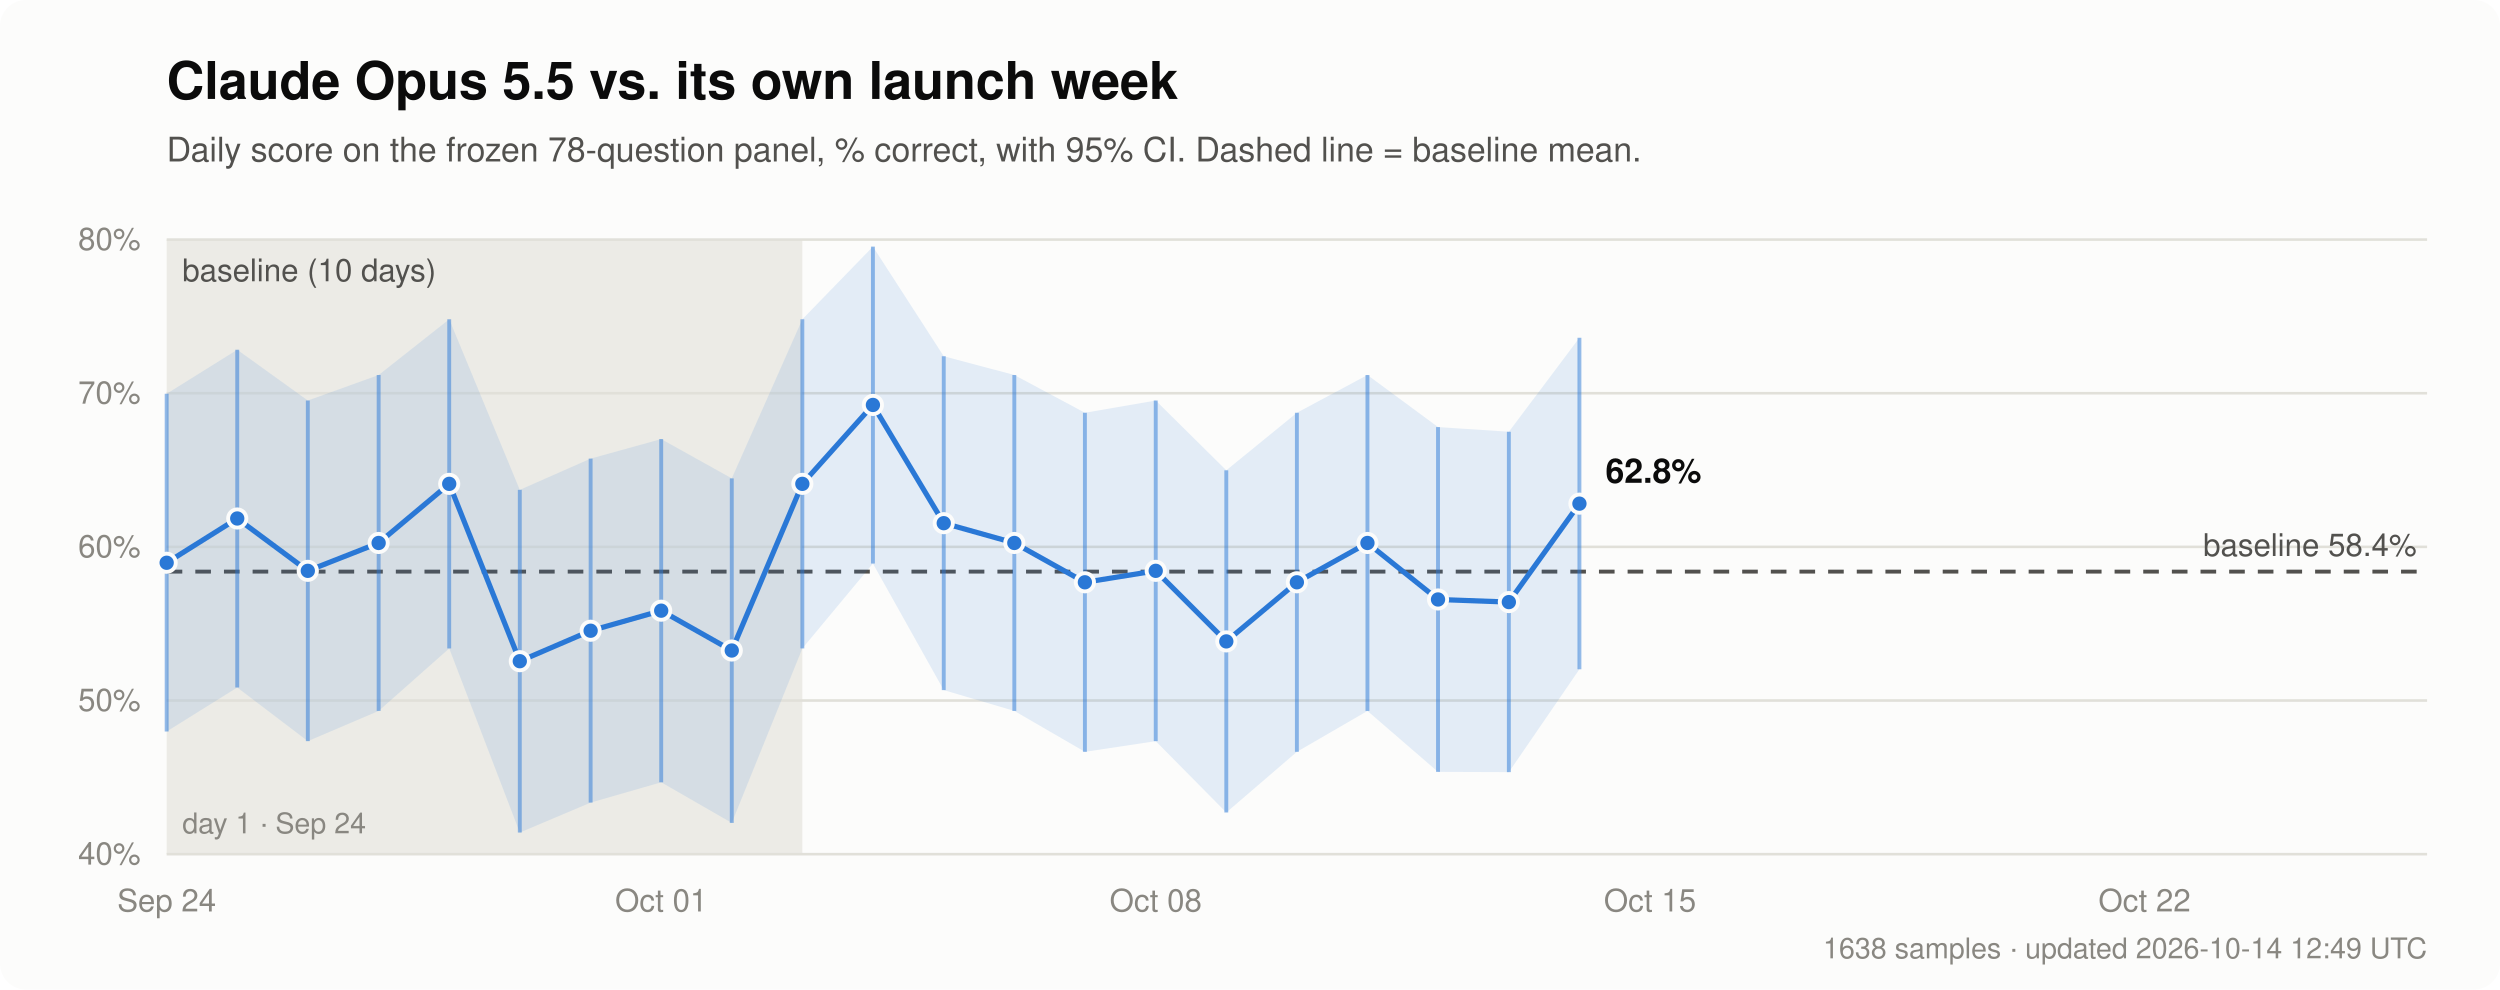
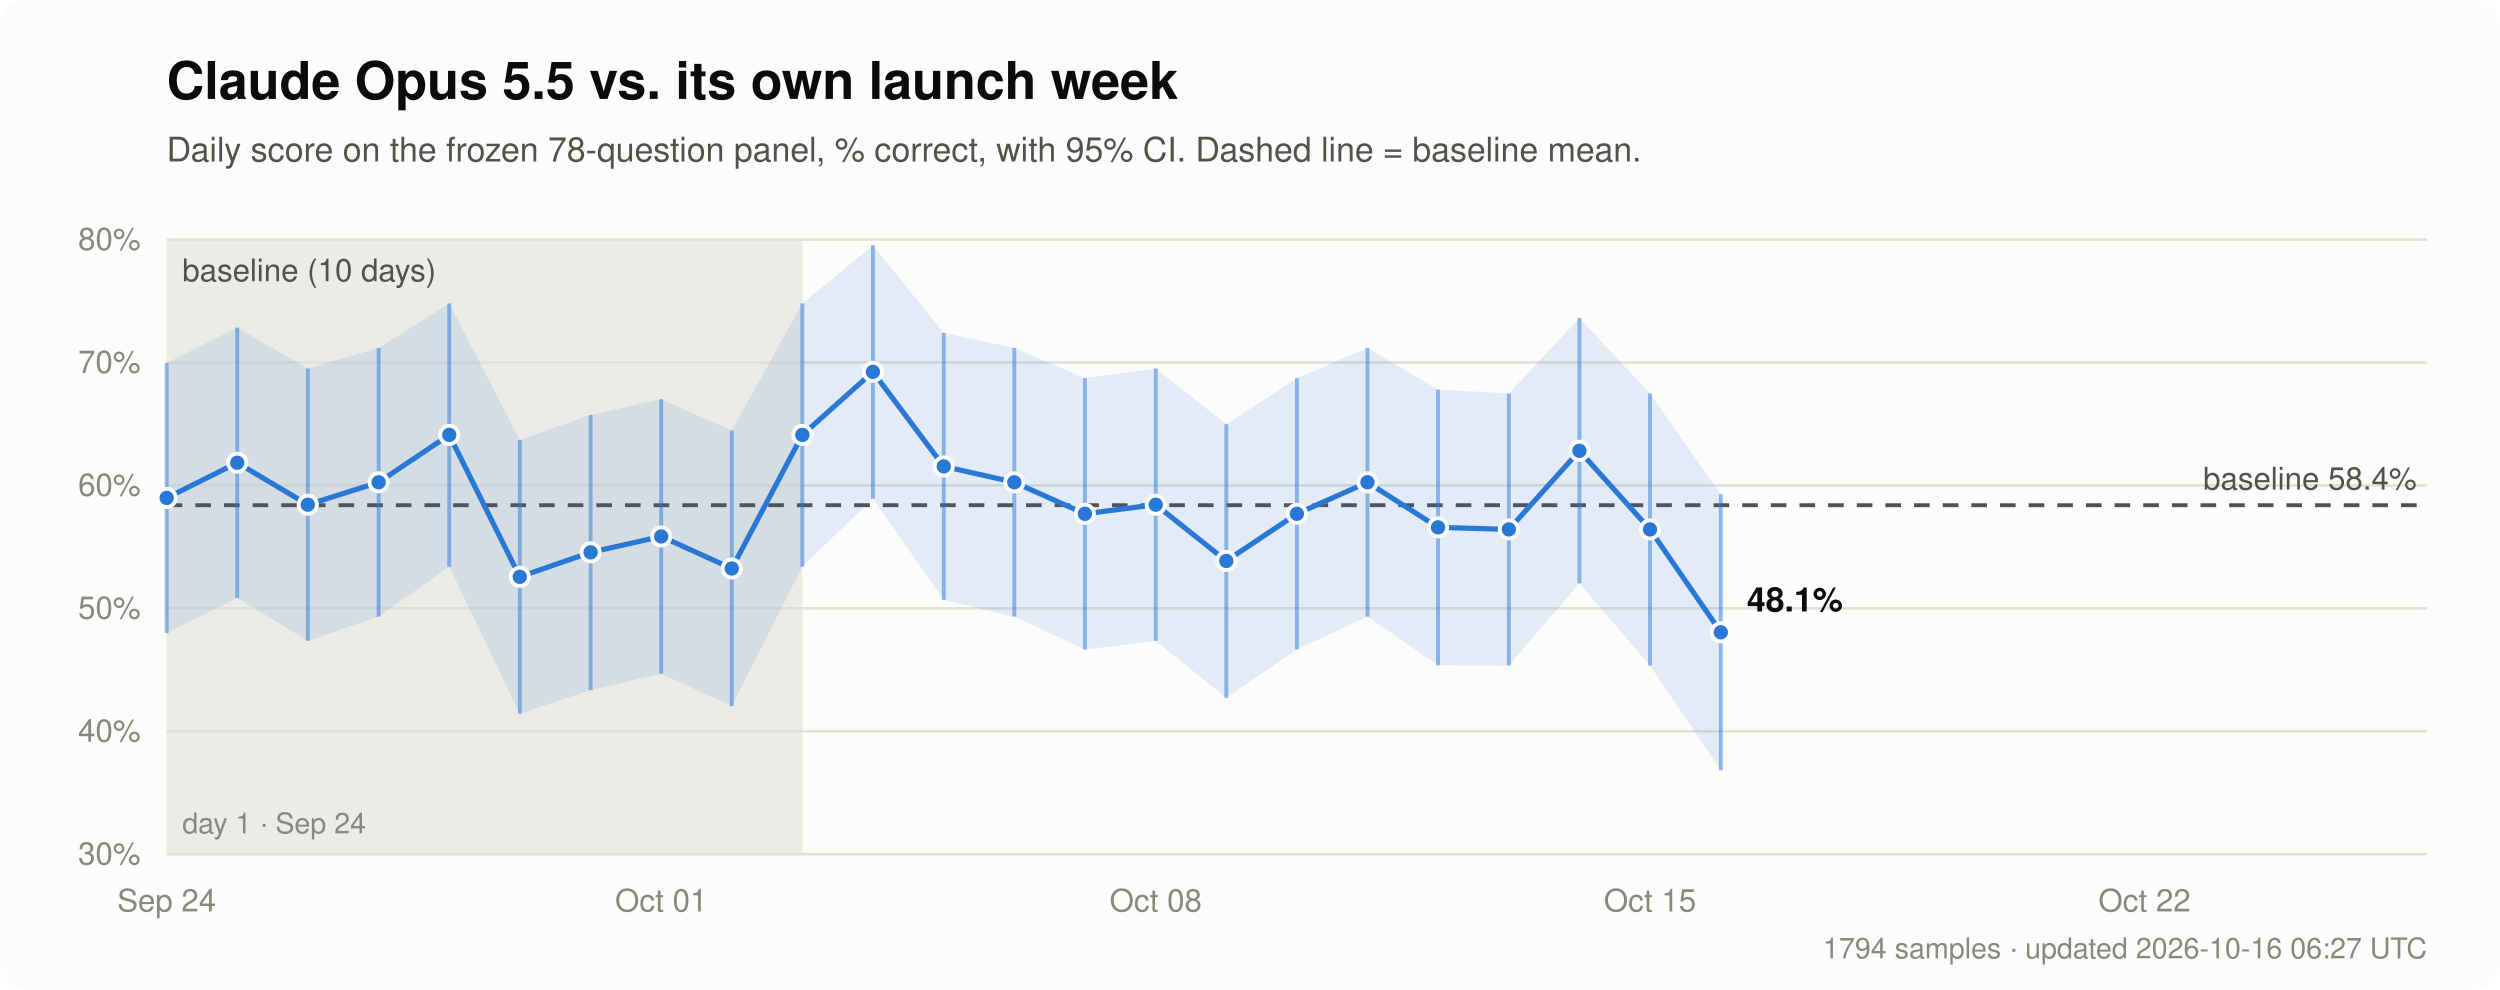
<svg xmlns="http://www.w3.org/2000/svg" width="960" height="380" viewBox="0 0 960 380" font-family="-apple-system, Segoe UI, Helvetica, Arial, sans-serif" role="img" aria-labelledby="t d">
  <rect width="960" height="380" rx="10" fill="#fcfcfb" />
  <text x="64" y="38" fill="#0b0b0b" font-size="20" font-weight="600">Claude Opus 5.5 vs. its own launch week</text>
  <text x="64" y="62" fill="#52514e" font-size="13">Daily score on the frozen 78-question panel, % correct, with 95% CI. Dashed line = baseline mean.</text>
  <line x1="64" y1="328.0" x2="932" y2="328.0" stroke="#e1e0d9" stroke-width="1" />
-   <text x="54" y="332.0" text-anchor="end" fill="#898781" font-size="12">40%</text>
-   <line x1="64" y1="269.0" x2="932" y2="269.0" stroke="#e1e0d9" stroke-width="1" />
-   <text x="54" y="273.0" text-anchor="end" fill="#898781" font-size="12">50%</text>
-   <line x1="64" y1="210.0" x2="932" y2="210.0" stroke="#e1e0d9" stroke-width="1" />
-   <text x="54" y="214.0" text-anchor="end" fill="#898781" font-size="12">60%</text>
-   <line x1="64" y1="151.0" x2="932" y2="151.0" stroke="#e1e0d9" stroke-width="1" />
-   <text x="54" y="155.0" text-anchor="end" fill="#898781" font-size="12">70%</text>
+   <text x="54" y="332.0" text-anchor="end" fill="#898781" font-size="12">30%</text>
+   <line x1="64" y1="280.8" x2="932" y2="280.8" stroke="#e1e0d9" stroke-width="1" />
+   <text x="54" y="284.8" text-anchor="end" fill="#898781" font-size="12">40%</text>
+   <line x1="64" y1="233.6" x2="932" y2="233.6" stroke="#e1e0d9" stroke-width="1" />
+   <text x="54" y="237.6" text-anchor="end" fill="#898781" font-size="12">50%</text>
+   <line x1="64" y1="186.4" x2="932" y2="186.4" stroke="#e1e0d9" stroke-width="1" />
+   <text x="54" y="190.4" text-anchor="end" fill="#898781" font-size="12">60%</text>
+   <line x1="64" y1="139.2" x2="932" y2="139.2" stroke="#e1e0d9" stroke-width="1" />
+   <text x="54" y="143.2" text-anchor="end" fill="#898781" font-size="12">70%</text>
  <line x1="64" y1="92.0" x2="932" y2="92.0" stroke="#e1e0d9" stroke-width="1" />
  <text x="54" y="96.0" text-anchor="end" fill="#898781" font-size="12">80%</text>
  <rect x="64.0" y="92" width="244.1" height="236" fill="#e1e0d9" opacity="0.6" />
  <text x="70.0" y="108" fill="#52514e" font-size="12">baseline (10 days)</text>
  <text x="70.0" y="320" fill="#898781" font-size="11">day 1 · Sep 24</text>
  <text x="64.0" y="350" text-anchor="middle" fill="#898781" font-size="12">Sep 24</text>
  <text x="253.9" y="350" text-anchor="middle" fill="#898781" font-size="12">Oct 01</text>
  <text x="443.8" y="350" text-anchor="middle" fill="#898781" font-size="12">Oct 08</text>
  <text x="633.6" y="350" text-anchor="middle" fill="#898781" font-size="12">Oct 15</text>
  <text x="823.5" y="350" text-anchor="middle" fill="#898781" font-size="12">Oct 22</text>
-   <line x1="64" y1="219.5" x2="932" y2="219.5" stroke="#52514e" stroke-width="1.5" stroke-dasharray="6 5" />
-   <text x="928" y="213.5" text-anchor="end" fill="#52514e" font-size="12">baseline 58.4%</text>
-   <path d="M64.0,151.2 L91.1,134.3 L118.2,153.8 L145.4,144.0 L172.5,122.6 L199.6,188.1 L226.8,176.1 L253.9,168.6 L281.0,183.7 L308.1,122.6 L335.2,94.7 L362.4,136.8 L389.5,144.0 L416.6,158.5 L443.8,153.8 L470.9,180.6 L498.0,158.5 L525.1,144.0 L552.2,164.0 L579.4,165.8 L606.5,129.7 L606.5,257.0 L579.4,296.5 L552.2,296.4 L525.1,273.0 L498.0,288.7 L470.9,312.0 L443.8,284.6 L416.6,288.7 L389.5,273.0 L362.4,265.0 L335.2,216.4 L308.1,249.0 L281.0,316.0 L253.9,300.4 L226.8,308.2 L199.6,319.7 L172.5,249.0 L145.4,273.0 L118.2,284.6 L91.1,264.0 L64.0,280.9 Z" fill="#2a78d6" opacity="0.12" />
-   <path d="M64.0,216.1 L91.1,199.1 L118.2,219.2 L145.4,208.5 L172.5,185.8 L199.6,253.9 L226.8,242.2 L253.9,234.5 L281.0,249.8 L308.1,185.8 L335.2,155.5 L362.4,200.9 L389.5,208.5 L416.6,223.6 L443.8,219.2 L470.9,246.3 L498.0,223.6 L525.1,208.5 L552.2,230.2 L579.4,231.2 L606.5,193.4" fill="none" stroke="#2a78d6" stroke-width="2" stroke-linejoin="round" stroke-linecap="round" />
-   <line x1="64.0" y1="280.9" x2="64.0" y2="151.2" stroke="#2a78d6" stroke-width="1.5" opacity="0.5" />
-   <circle cx="64.0" cy="216.1" r="3.5" fill="#2a78d6" stroke="#fcfcfb" stroke-width="1.5" />
-   <line x1="91.1" y1="264.0" x2="91.1" y2="134.3" stroke="#2a78d6" stroke-width="1.5" opacity="0.5" />
-   <circle cx="91.1" cy="199.1" r="3.5" fill="#2a78d6" stroke="#fcfcfb" stroke-width="1.5" />
-   <line x1="118.2" y1="284.6" x2="118.2" y2="153.8" stroke="#2a78d6" stroke-width="1.5" opacity="0.5" />
-   <circle cx="118.2" cy="219.2" r="3.5" fill="#2a78d6" stroke="#fcfcfb" stroke-width="1.5" />
-   <line x1="145.4" y1="273.0" x2="145.4" y2="144.0" stroke="#2a78d6" stroke-width="1.5" opacity="0.5" />
-   <circle cx="145.4" cy="208.5" r="3.5" fill="#2a78d6" stroke="#fcfcfb" stroke-width="1.5" />
-   <line x1="172.5" y1="249.0" x2="172.5" y2="122.6" stroke="#2a78d6" stroke-width="1.5" opacity="0.5" />
-   <circle cx="172.5" cy="185.8" r="3.5" fill="#2a78d6" stroke="#fcfcfb" stroke-width="1.5" />
-   <line x1="199.6" y1="319.7" x2="199.6" y2="188.1" stroke="#2a78d6" stroke-width="1.5" opacity="0.5" />
-   <circle cx="199.6" cy="253.9" r="3.5" fill="#2a78d6" stroke="#fcfcfb" stroke-width="1.5" />
-   <line x1="226.8" y1="308.2" x2="226.8" y2="176.1" stroke="#2a78d6" stroke-width="1.5" opacity="0.5" />
-   <circle cx="226.8" cy="242.2" r="3.5" fill="#2a78d6" stroke="#fcfcfb" stroke-width="1.5" />
-   <line x1="253.9" y1="300.4" x2="253.9" y2="168.6" stroke="#2a78d6" stroke-width="1.5" opacity="0.5" />
-   <circle cx="253.9" cy="234.5" r="3.5" fill="#2a78d6" stroke="#fcfcfb" stroke-width="1.5" />
-   <line x1="281.0" y1="316.0" x2="281.0" y2="183.7" stroke="#2a78d6" stroke-width="1.5" opacity="0.5" />
-   <circle cx="281.0" cy="249.8" r="3.5" fill="#2a78d6" stroke="#fcfcfb" stroke-width="1.5" />
-   <line x1="308.1" y1="249.0" x2="308.1" y2="122.6" stroke="#2a78d6" stroke-width="1.5" opacity="0.5" />
-   <circle cx="308.1" cy="185.8" r="3.5" fill="#2a78d6" stroke="#fcfcfb" stroke-width="1.5" />
-   <line x1="335.2" y1="216.4" x2="335.2" y2="94.7" stroke="#2a78d6" stroke-width="1.5" opacity="0.5" />
-   <circle cx="335.2" cy="155.5" r="3.5" fill="#2a78d6" stroke="#fcfcfb" stroke-width="1.5" />
-   <line x1="362.4" y1="265.0" x2="362.4" y2="136.8" stroke="#2a78d6" stroke-width="1.5" opacity="0.5" />
-   <circle cx="362.4" cy="200.9" r="3.5" fill="#2a78d6" stroke="#fcfcfb" stroke-width="1.5" />
-   <line x1="389.5" y1="273.0" x2="389.5" y2="144.0" stroke="#2a78d6" stroke-width="1.5" opacity="0.5" />
-   <circle cx="389.5" cy="208.5" r="3.5" fill="#2a78d6" stroke="#fcfcfb" stroke-width="1.5" />
-   <line x1="416.6" y1="288.7" x2="416.6" y2="158.5" stroke="#2a78d6" stroke-width="1.5" opacity="0.5" />
-   <circle cx="416.6" cy="223.6" r="3.5" fill="#2a78d6" stroke="#fcfcfb" stroke-width="1.5" />
-   <line x1="443.8" y1="284.6" x2="443.8" y2="153.8" stroke="#2a78d6" stroke-width="1.5" opacity="0.5" />
-   <circle cx="443.8" cy="219.2" r="3.5" fill="#2a78d6" stroke="#fcfcfb" stroke-width="1.5" />
-   <line x1="470.9" y1="312.0" x2="470.9" y2="180.6" stroke="#2a78d6" stroke-width="1.5" opacity="0.5" />
-   <circle cx="470.9" cy="246.3" r="3.5" fill="#2a78d6" stroke="#fcfcfb" stroke-width="1.5" />
-   <line x1="498.0" y1="288.7" x2="498.0" y2="158.5" stroke="#2a78d6" stroke-width="1.5" opacity="0.5" />
-   <circle cx="498.0" cy="223.6" r="3.5" fill="#2a78d6" stroke="#fcfcfb" stroke-width="1.5" />
-   <line x1="525.1" y1="273.0" x2="525.1" y2="144.0" stroke="#2a78d6" stroke-width="1.5" opacity="0.5" />
-   <circle cx="525.1" cy="208.5" r="3.5" fill="#2a78d6" stroke="#fcfcfb" stroke-width="1.5" />
-   <line x1="552.2" y1="296.4" x2="552.2" y2="164.0" stroke="#2a78d6" stroke-width="1.5" opacity="0.5" />
-   <circle cx="552.2" cy="230.2" r="3.5" fill="#2a78d6" stroke="#fcfcfb" stroke-width="1.5" />
-   <line x1="579.4" y1="296.5" x2="579.4" y2="165.8" stroke="#2a78d6" stroke-width="1.5" opacity="0.5" />
-   <circle cx="579.4" cy="231.2" r="3.5" fill="#2a78d6" stroke="#fcfcfb" stroke-width="1.5" />
-   <line x1="606.5" y1="257.0" x2="606.5" y2="129.7" stroke="#2a78d6" stroke-width="1.5" opacity="0.5" />
-   <circle cx="606.5" cy="193.4" r="3.5" fill="#2a78d6" stroke="#fcfcfb" stroke-width="1.5" />
-   <text x="616.5" y="185.4" fill="#0b0b0b" font-size="13" font-weight="600">62.8%</text>
-   <text x="932" y="368" text-anchor="end" fill="#898781" font-size="11">1638 samples · updated 2026-10-14 12:49 UTC</text>
+   <line x1="64" y1="194.0" x2="932" y2="194.0" stroke="#52514e" stroke-width="1.5" stroke-dasharray="6 5" />
+   <text x="928" y="188.0" text-anchor="end" fill="#52514e" font-size="12">baseline 58.4%</text>
+   <path d="M64.0,139.4 L91.1,125.8 L118.2,141.5 L145.4,133.6 L172.5,116.5 L199.6,168.9 L226.8,159.3 L253.9,153.3 L281.0,165.3 L308.1,116.5 L335.2,94.2 L362.4,127.8 L389.5,133.6 L416.6,145.2 L443.8,141.5 L470.9,162.9 L498.0,145.2 L525.1,133.6 L552.2,149.6 L579.4,151.1 L606.5,122.1 L633.6,151.1 L660.8,189.8 L660.8,295.8 L633.6,255.6 L606.5,224.0 L579.4,255.6 L552.2,255.5 L525.1,236.8 L498.0,249.4 L470.9,268.0 L443.8,246.1 L416.6,249.4 L389.5,236.8 L362.4,230.4 L335.2,191.5 L308.1,217.6 L281.0,271.2 L253.9,258.7 L226.8,265.0 L199.6,274.1 L172.5,217.6 L145.4,236.8 L118.2,246.1 L91.1,229.6 L64.0,243.1 Z" fill="#2a78d6" opacity="0.12" />
+   <path d="M64.0,191.2 L91.1,177.7 L118.2,193.8 L145.4,185.2 L172.5,167.0 L199.6,221.5 L226.8,212.1 L253.9,206.0 L281.0,218.3 L308.1,167.0 L335.2,142.8 L362.4,179.1 L389.5,185.2 L416.6,197.3 L443.8,193.8 L470.9,215.4 L498.0,197.3 L525.1,185.2 L552.2,202.5 L579.4,203.3 L606.5,173.1 L633.6,203.3 L660.8,242.8" fill="none" stroke="#2a78d6" stroke-width="2" stroke-linejoin="round" stroke-linecap="round" />
+   <line x1="64.0" y1="243.1" x2="64.0" y2="139.4" stroke="#2a78d6" stroke-width="1.5" opacity="0.5" />
+   <circle cx="64.0" cy="191.2" r="3.5" fill="#2a78d6" stroke="#fcfcfb" stroke-width="1.5" />
+   <line x1="91.1" y1="229.6" x2="91.1" y2="125.8" stroke="#2a78d6" stroke-width="1.5" opacity="0.5" />
+   <circle cx="91.1" cy="177.7" r="3.5" fill="#2a78d6" stroke="#fcfcfb" stroke-width="1.5" />
+   <line x1="118.2" y1="246.1" x2="118.2" y2="141.5" stroke="#2a78d6" stroke-width="1.5" opacity="0.5" />
+   <circle cx="118.2" cy="193.8" r="3.5" fill="#2a78d6" stroke="#fcfcfb" stroke-width="1.5" />
+   <line x1="145.4" y1="236.8" x2="145.4" y2="133.6" stroke="#2a78d6" stroke-width="1.5" opacity="0.5" />
+   <circle cx="145.4" cy="185.2" r="3.5" fill="#2a78d6" stroke="#fcfcfb" stroke-width="1.5" />
+   <line x1="172.5" y1="217.6" x2="172.5" y2="116.5" stroke="#2a78d6" stroke-width="1.5" opacity="0.5" />
+   <circle cx="172.5" cy="167.0" r="3.5" fill="#2a78d6" stroke="#fcfcfb" stroke-width="1.5" />
+   <line x1="199.6" y1="274.1" x2="199.6" y2="168.9" stroke="#2a78d6" stroke-width="1.5" opacity="0.5" />
+   <circle cx="199.6" cy="221.5" r="3.5" fill="#2a78d6" stroke="#fcfcfb" stroke-width="1.5" />
+   <line x1="226.8" y1="265.0" x2="226.8" y2="159.3" stroke="#2a78d6" stroke-width="1.5" opacity="0.5" />
+   <circle cx="226.8" cy="212.1" r="3.5" fill="#2a78d6" stroke="#fcfcfb" stroke-width="1.5" />
+   <line x1="253.9" y1="258.7" x2="253.9" y2="153.3" stroke="#2a78d6" stroke-width="1.5" opacity="0.5" />
+   <circle cx="253.9" cy="206.0" r="3.5" fill="#2a78d6" stroke="#fcfcfb" stroke-width="1.5" />
+   <line x1="281.0" y1="271.2" x2="281.0" y2="165.3" stroke="#2a78d6" stroke-width="1.5" opacity="0.5" />
+   <circle cx="281.0" cy="218.3" r="3.5" fill="#2a78d6" stroke="#fcfcfb" stroke-width="1.5" />
+   <line x1="308.1" y1="217.6" x2="308.1" y2="116.5" stroke="#2a78d6" stroke-width="1.5" opacity="0.5" />
+   <circle cx="308.1" cy="167.0" r="3.5" fill="#2a78d6" stroke="#fcfcfb" stroke-width="1.5" />
+   <line x1="335.2" y1="191.5" x2="335.2" y2="94.2" stroke="#2a78d6" stroke-width="1.5" opacity="0.5" />
+   <circle cx="335.2" cy="142.8" r="3.5" fill="#2a78d6" stroke="#fcfcfb" stroke-width="1.5" />
+   <line x1="362.4" y1="230.4" x2="362.4" y2="127.8" stroke="#2a78d6" stroke-width="1.5" opacity="0.5" />
+   <circle cx="362.4" cy="179.1" r="3.5" fill="#2a78d6" stroke="#fcfcfb" stroke-width="1.5" />
+   <line x1="389.5" y1="236.8" x2="389.5" y2="133.6" stroke="#2a78d6" stroke-width="1.5" opacity="0.5" />
+   <circle cx="389.5" cy="185.2" r="3.5" fill="#2a78d6" stroke="#fcfcfb" stroke-width="1.5" />
+   <line x1="416.6" y1="249.4" x2="416.6" y2="145.2" stroke="#2a78d6" stroke-width="1.5" opacity="0.5" />
+   <circle cx="416.6" cy="197.3" r="3.5" fill="#2a78d6" stroke="#fcfcfb" stroke-width="1.5" />
+   <line x1="443.8" y1="246.1" x2="443.8" y2="141.5" stroke="#2a78d6" stroke-width="1.5" opacity="0.5" />
+   <circle cx="443.8" cy="193.8" r="3.5" fill="#2a78d6" stroke="#fcfcfb" stroke-width="1.5" />
+   <line x1="470.9" y1="268.0" x2="470.9" y2="162.9" stroke="#2a78d6" stroke-width="1.5" opacity="0.5" />
+   <circle cx="470.9" cy="215.4" r="3.5" fill="#2a78d6" stroke="#fcfcfb" stroke-width="1.5" />
+   <line x1="498.0" y1="249.4" x2="498.0" y2="145.2" stroke="#2a78d6" stroke-width="1.5" opacity="0.5" />
+   <circle cx="498.0" cy="197.3" r="3.5" fill="#2a78d6" stroke="#fcfcfb" stroke-width="1.5" />
+   <line x1="525.1" y1="236.8" x2="525.1" y2="133.6" stroke="#2a78d6" stroke-width="1.5" opacity="0.5" />
+   <circle cx="525.1" cy="185.2" r="3.5" fill="#2a78d6" stroke="#fcfcfb" stroke-width="1.5" />
+   <line x1="552.2" y1="255.5" x2="552.2" y2="149.6" stroke="#2a78d6" stroke-width="1.5" opacity="0.5" />
+   <circle cx="552.2" cy="202.5" r="3.5" fill="#2a78d6" stroke="#fcfcfb" stroke-width="1.5" />
+   <line x1="579.4" y1="255.6" x2="579.4" y2="151.1" stroke="#2a78d6" stroke-width="1.5" opacity="0.5" />
+   <circle cx="579.4" cy="203.3" r="3.5" fill="#2a78d6" stroke="#fcfcfb" stroke-width="1.5" />
+   <line x1="606.5" y1="224.0" x2="606.5" y2="122.1" stroke="#2a78d6" stroke-width="1.5" opacity="0.5" />
+   <circle cx="606.5" cy="173.1" r="3.5" fill="#2a78d6" stroke="#fcfcfb" stroke-width="1.5" />
+   <line x1="633.6" y1="255.6" x2="633.6" y2="151.1" stroke="#2a78d6" stroke-width="1.5" opacity="0.5" />
+   <circle cx="633.6" cy="203.3" r="3.5" fill="#2a78d6" stroke="#fcfcfb" stroke-width="1.5" />
+   <line x1="660.8" y1="295.8" x2="660.8" y2="189.8" stroke="#2a78d6" stroke-width="1.5" opacity="0.5" />
+   <circle cx="660.8" cy="242.8" r="3.5" fill="#2a78d6" stroke="#fcfcfb" stroke-width="1.5" />
+   <text x="670.8" y="234.8" fill="#0b0b0b" font-size="13" font-weight="600">48.1%</text>
+   <text x="932" y="368" text-anchor="end" fill="#898781" font-size="11">1794 samples · updated 2026-10-16 06:27 UTC</text>
</svg>
